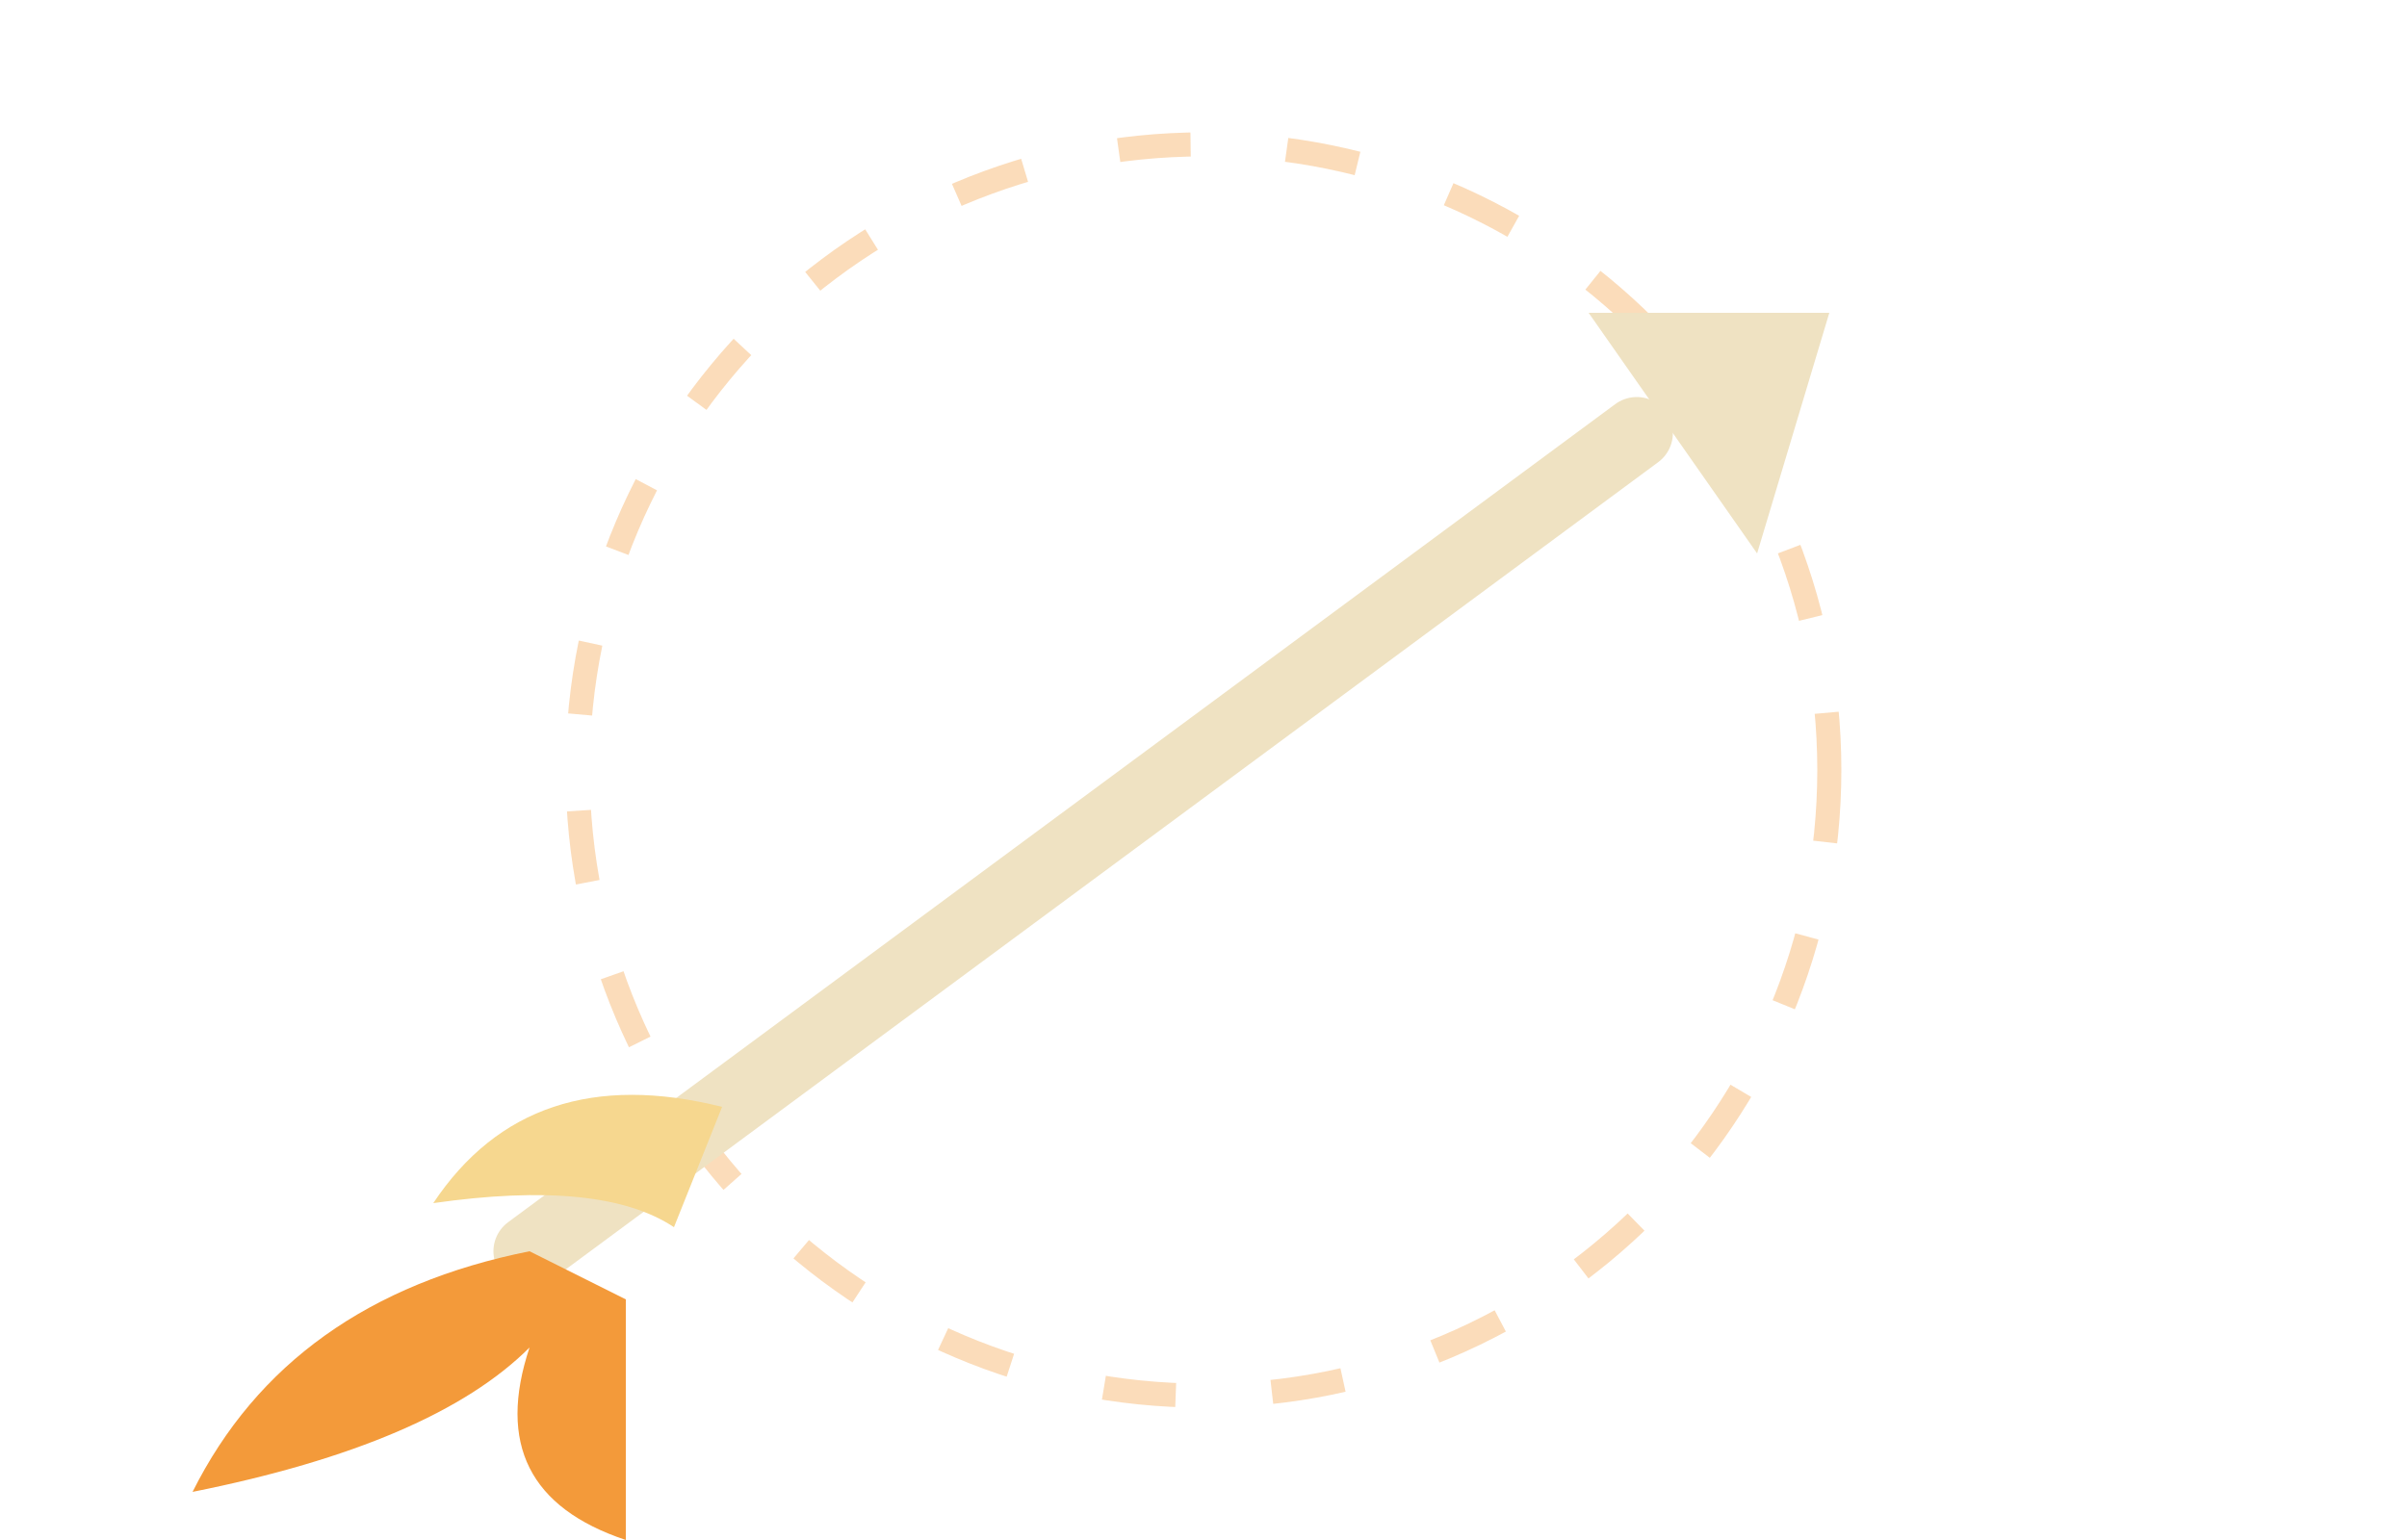
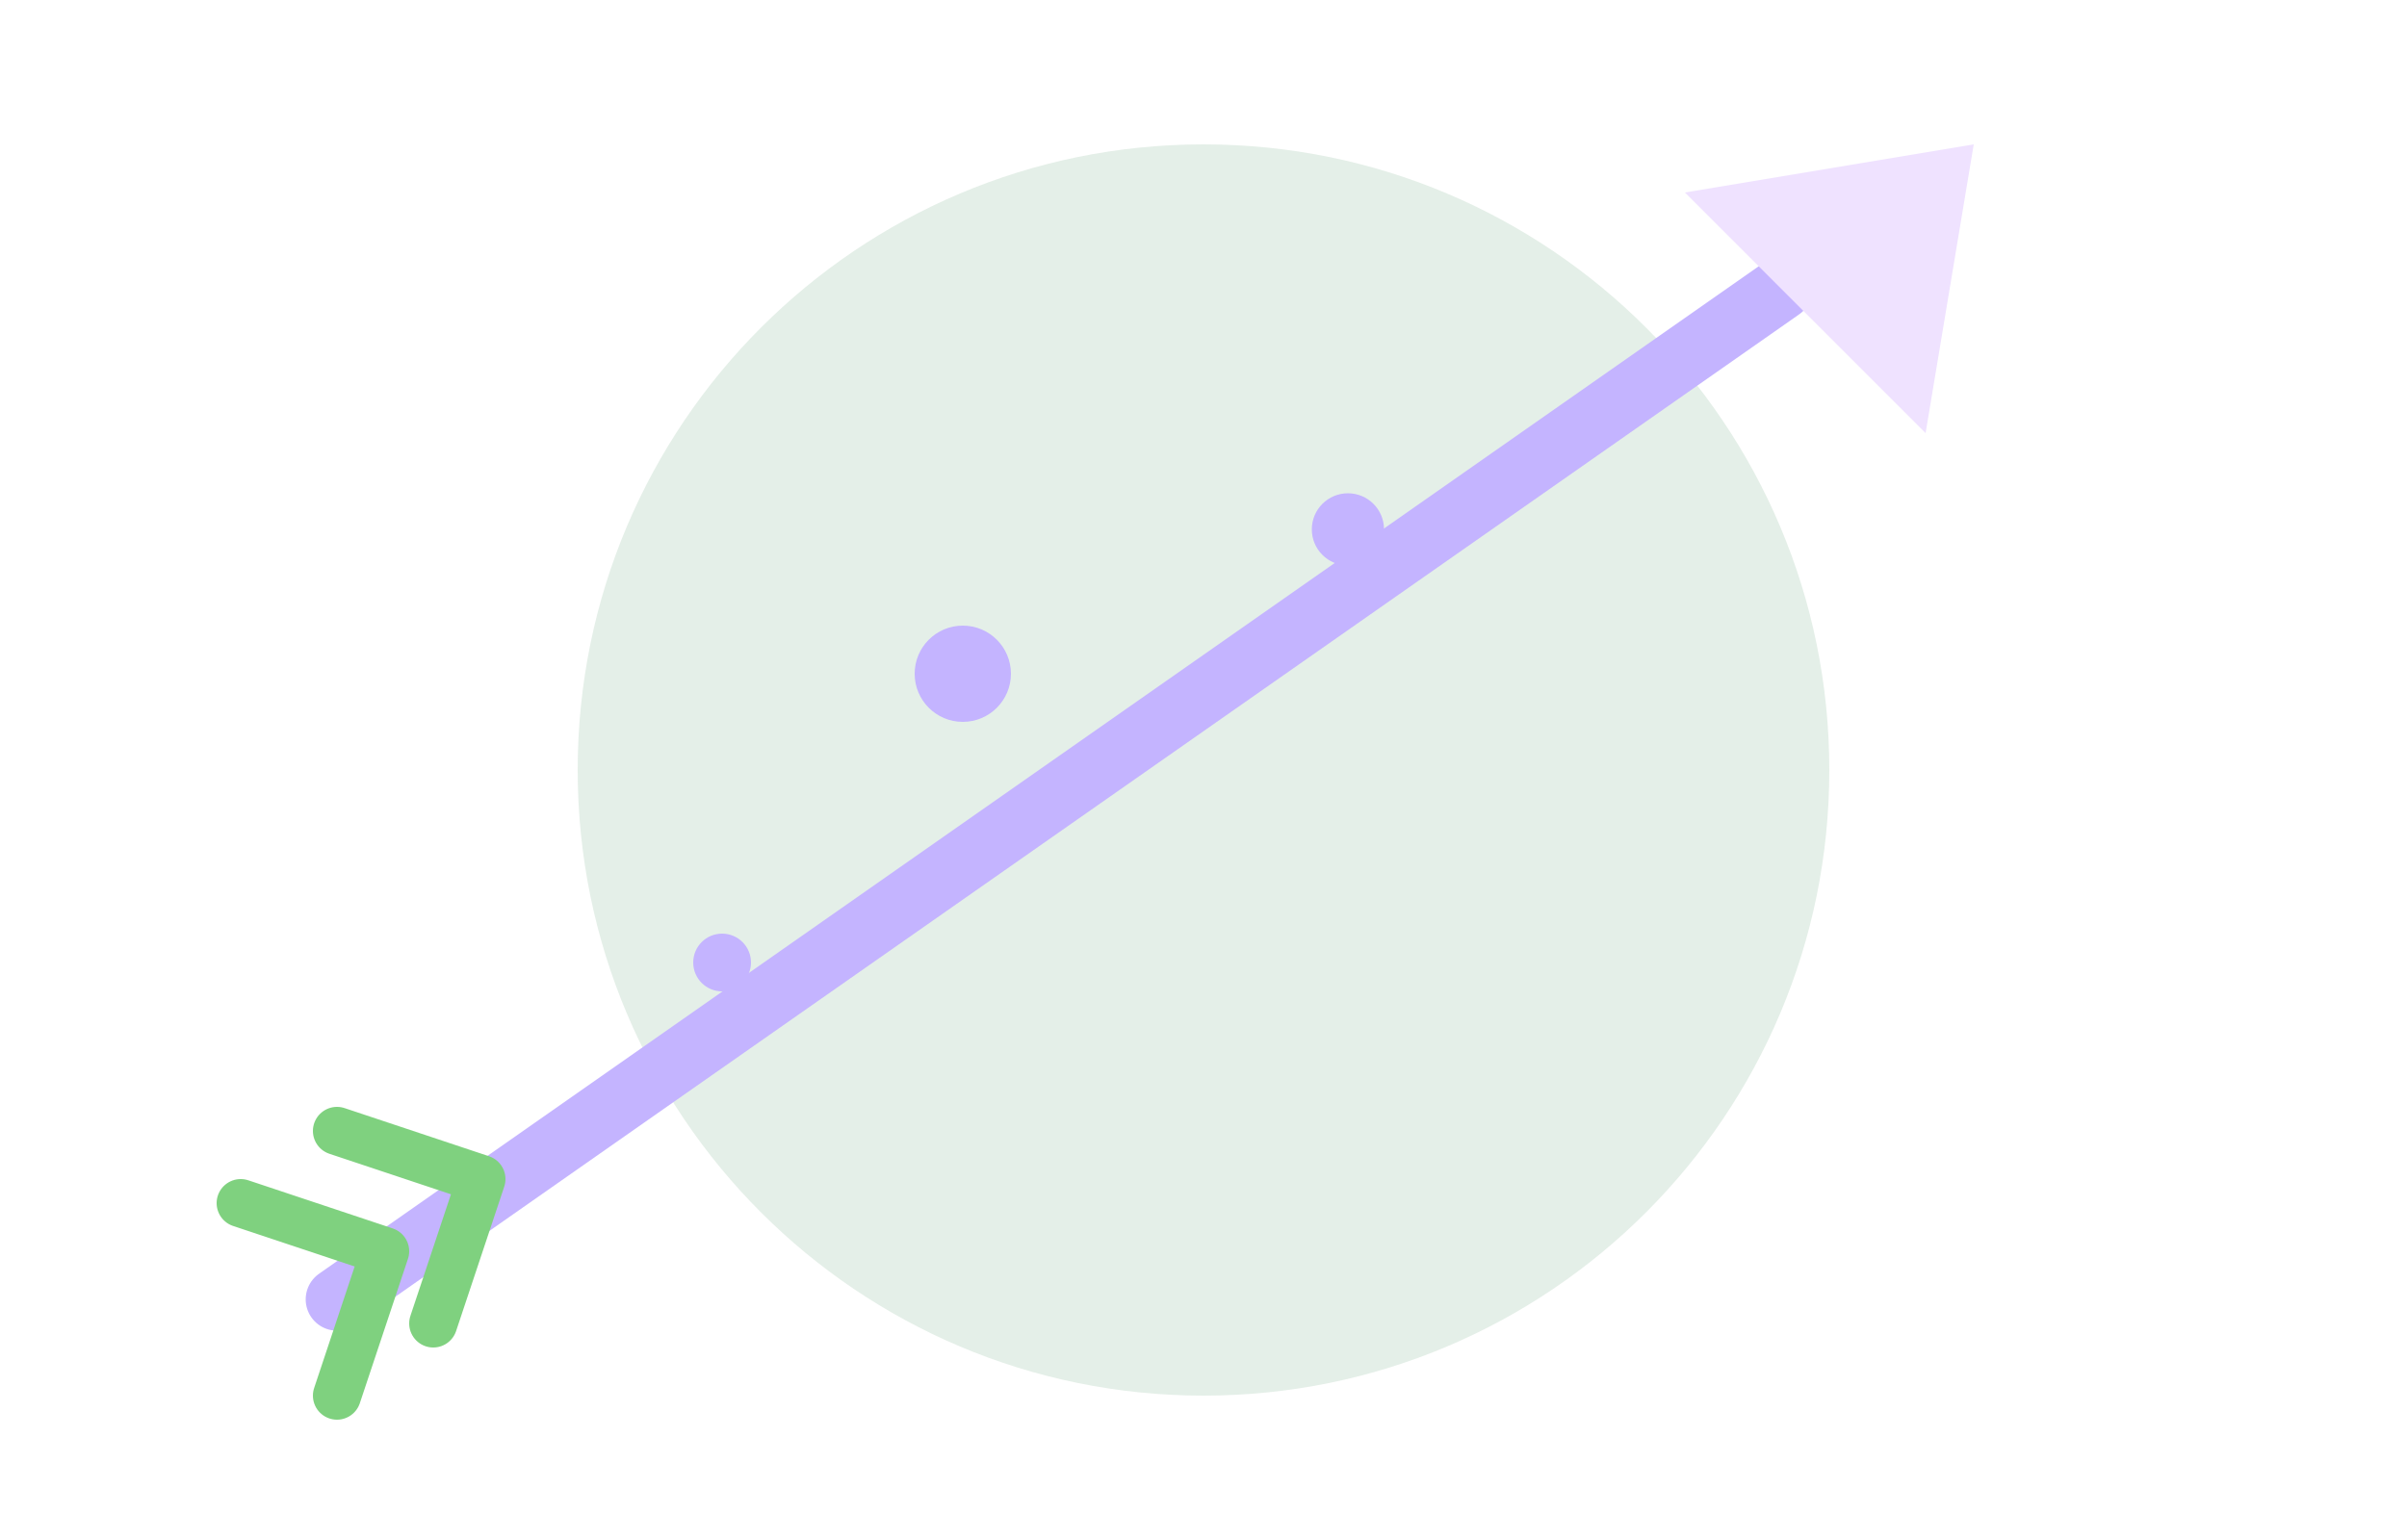
<svg xmlns="http://www.w3.org/2000/svg" viewBox="0 0 100 64">
-   <circle cx="50" cy="32" r="26" fill="none" stroke="#f39a3a" stroke-opacity=".35" stroke-dasharray="3 4" />
-   <path d="M22 52L68 18" stroke="#efe2c2" stroke-width="3" stroke-linecap="round" />
-   <path d="M66 13l10 0-3 10z" fill="#efe2c2" />
-   <path d="M22 52Q12 54 8 62Q18 60 22 56Q20 62 26 64Q26 58 26 54Z" fill="#f39a3a" />
-   <path d="M30 46q-8-2-12 4 7-1 10 1z" fill="#f6d78f" />
+   <circle cx="50" cy="32" r="26" fill="#6aa57e" opacity=".18" />
+   <path d="M14 54L74 12" stroke="#c4b4ff" stroke-width="2.6" stroke-linecap="round" />
+   <path d="M70 8l12-2-2 12z" fill="#efe2ff" />
+   <path d="M16 52l-6-2M16 52l-2 6M20 49l-6-2M20 49l-2 6" stroke="#7fd17f" stroke-width="2" stroke-linecap="round" />
+   <g fill="#c4b4ff">
+     <circle cx="40" cy="28" r="2" />
+     <circle cx="56" cy="22" r="1.5" />
+     <circle cx="30" cy="40" r="1.2" />
+   </g>
</svg>
